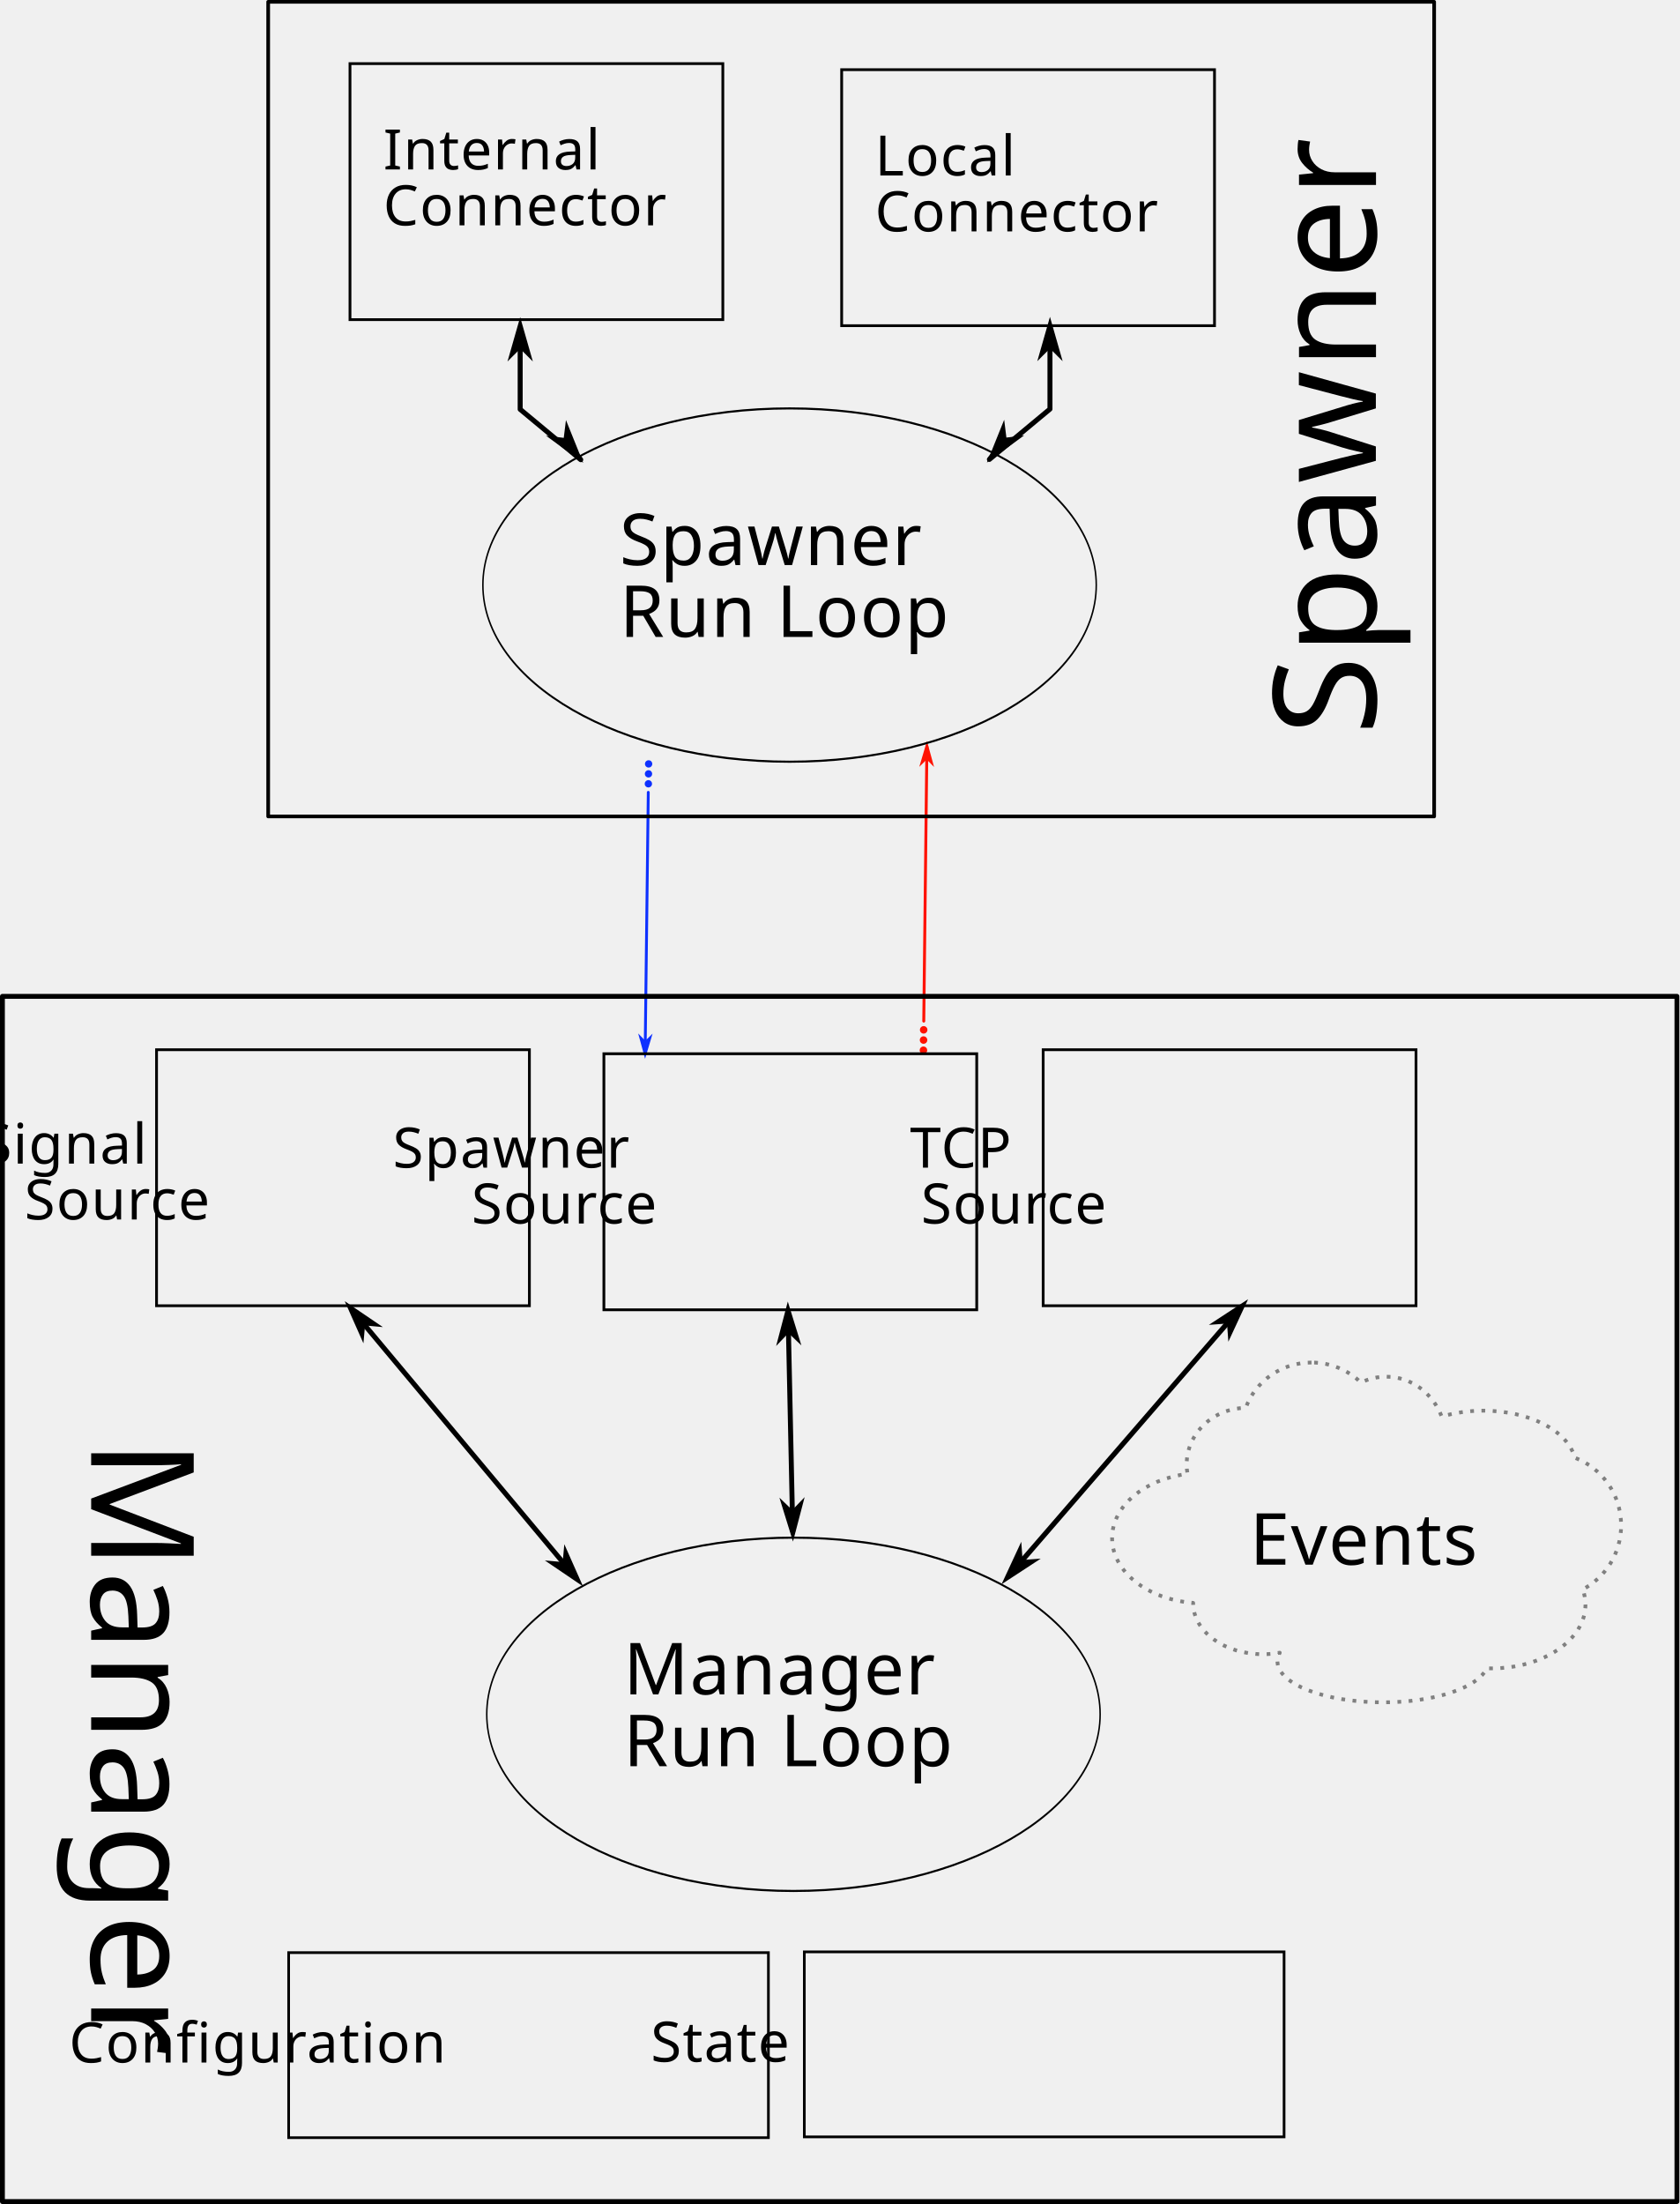
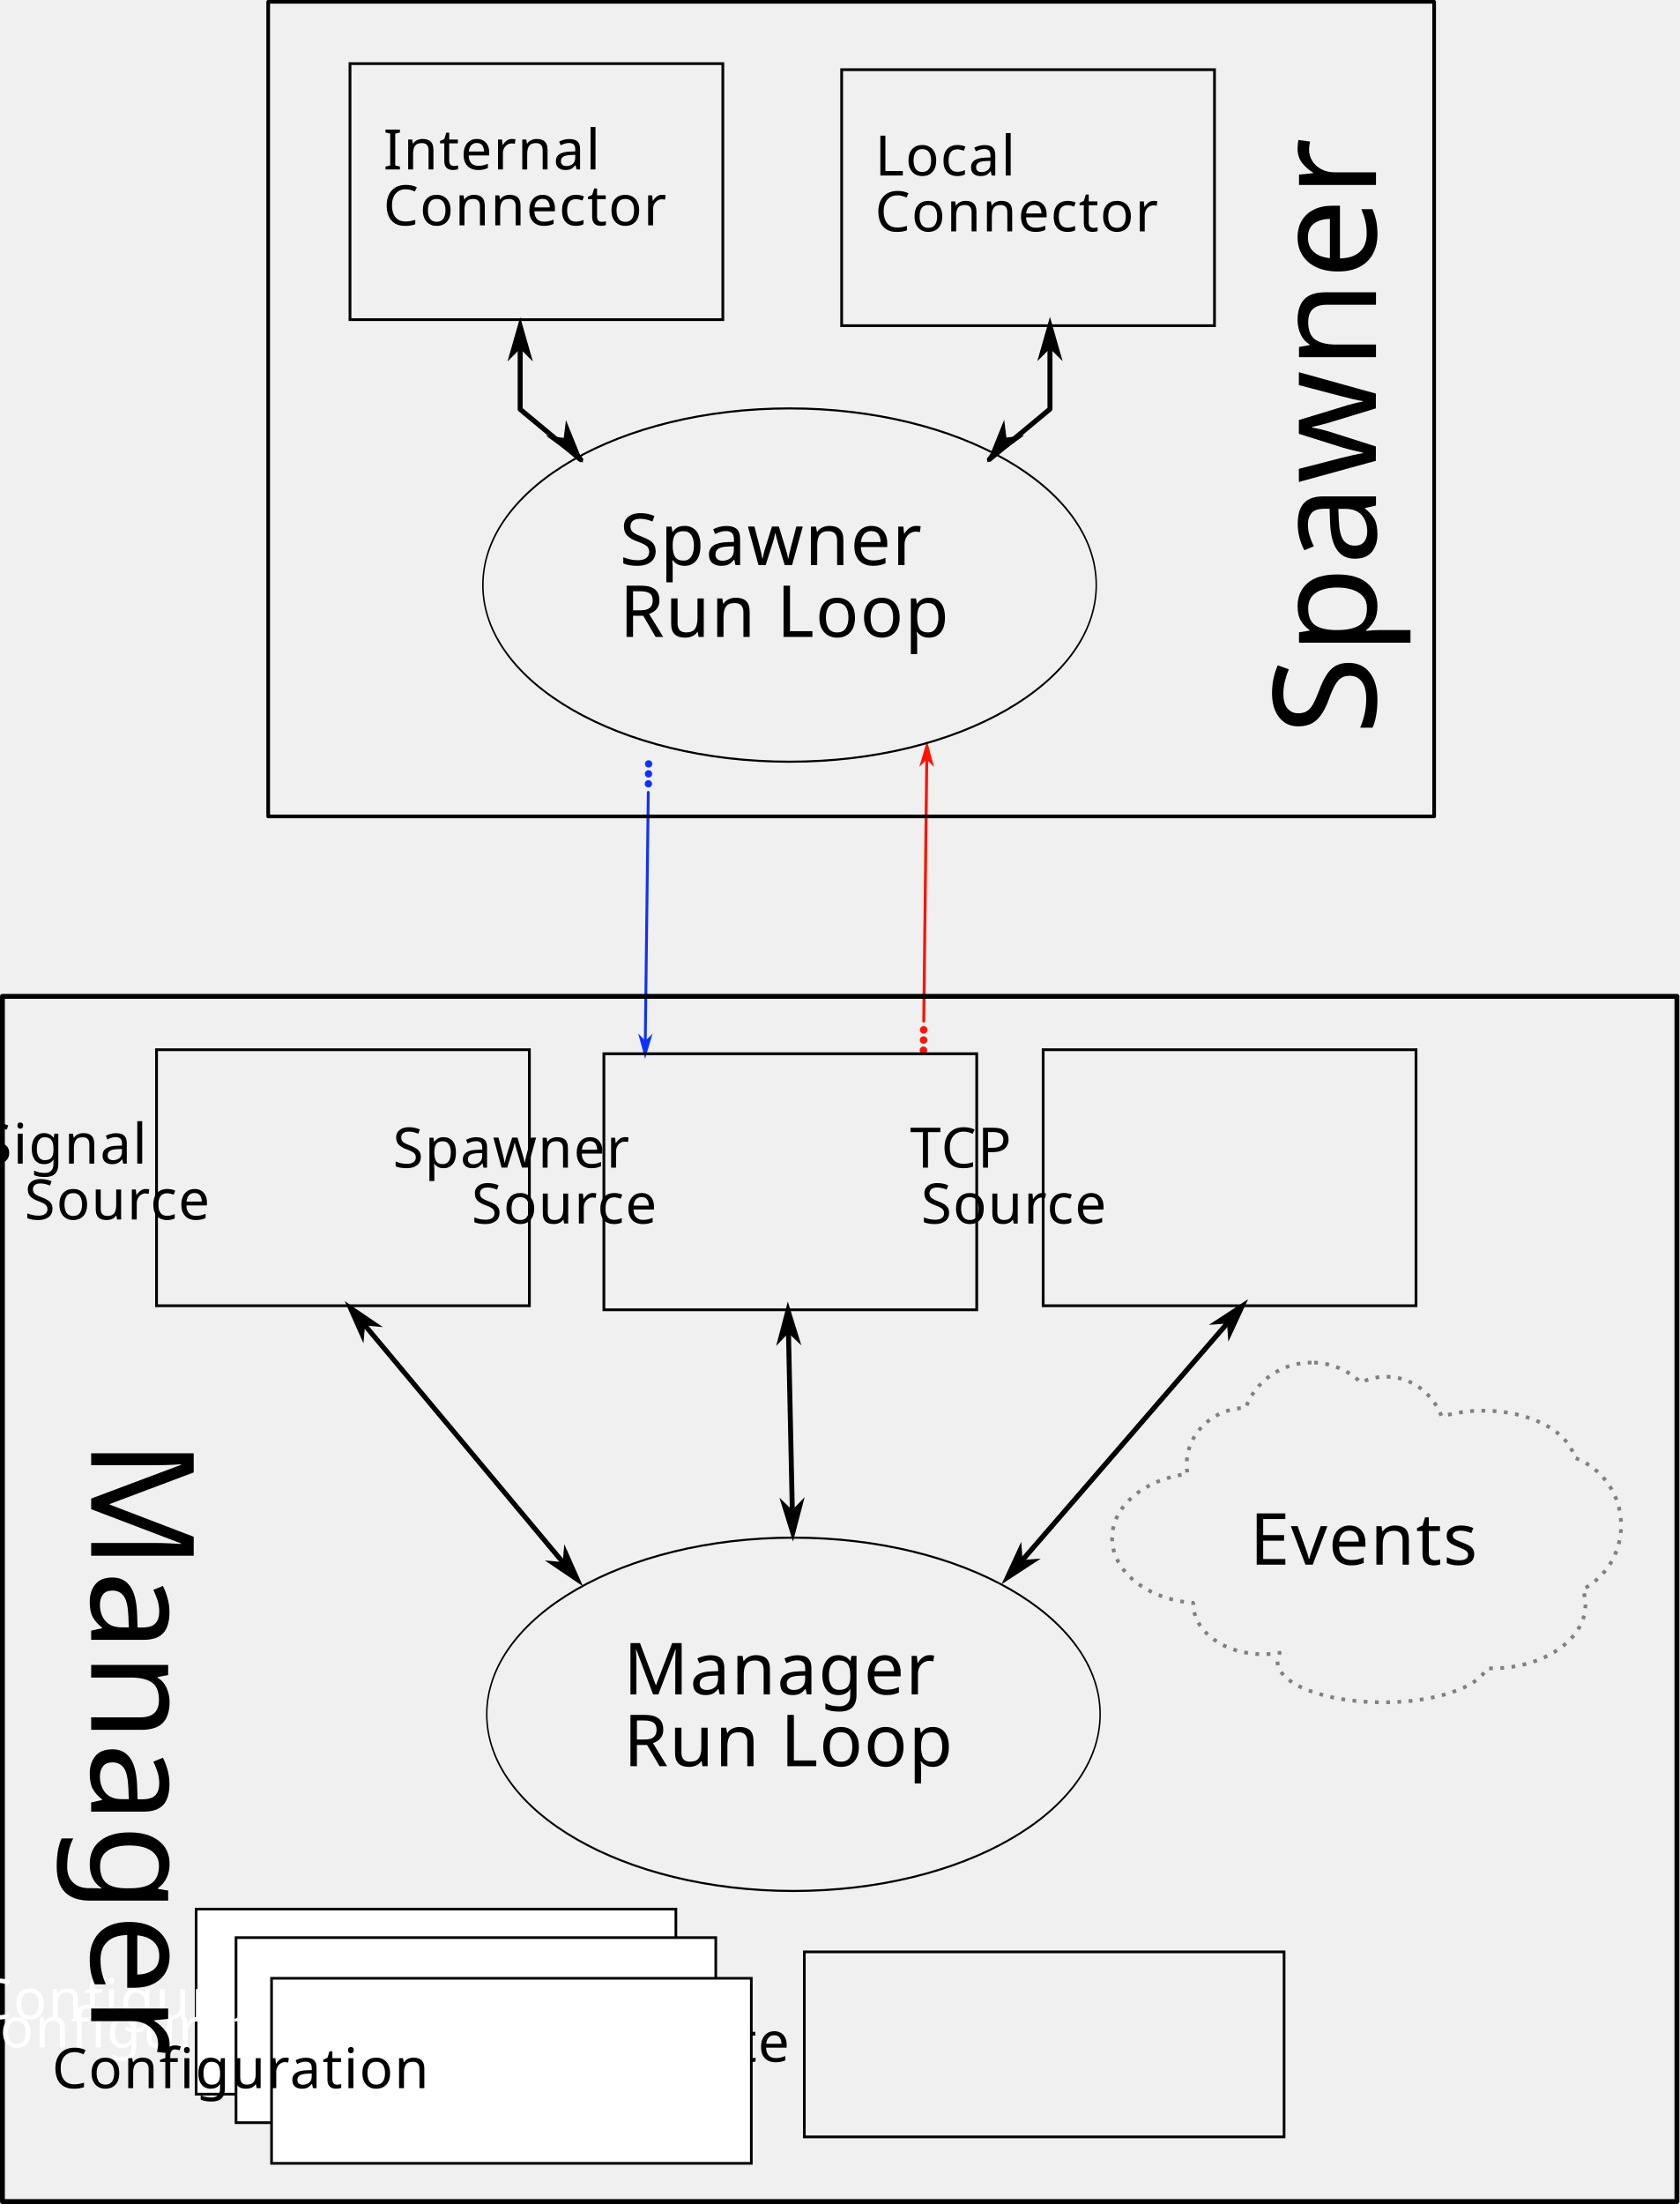
<svg xmlns="http://www.w3.org/2000/svg" xmlns:ns1="http://www.openswatchbook.org/uri/2009/osb" xmlns:xlink="http://www.w3.org/1999/xlink" width="1683.74" height="2209.322" id="svg2985" version="1.1">
  <defs id="defs2987">
    <linearGradient id="linearGradient6409" ns1:paint="solid">
      <stop style="stop-color:#000000;stop-opacity:1;" offset="0" id="stop6411" />
    </linearGradient>
    <marker orient="auto" refY="0" refX="0" id="Arrow1Mend" style="overflow:visible">
      <path id="path5250" d="M 0,0 5,-5 -12.5,0 5,5 0,0 z" style="fill-rule:evenodd;stroke:#000000;stroke-width:1pt" transform="matrix(-0.4,0,0,-0.4,-4,0)" />
    </marker>
    <marker orient="auto" refY="0" refX="0" id="Arrow1Send" style="overflow:visible">
      <path id="path5256" d="M 0,0 5,-5 -12.5,0 5,5 0,0 z" style="fill-rule:evenodd;stroke:#000000;stroke-width:1pt" transform="matrix(-0.2,0,0,-0.2,-1.2,0)" />
    </marker>
    <marker style="overflow:visible" id="InfiniteLineEnd" refX="0" refY="0" orient="auto">
      <g id="g4056" style="fill:#000000">
        <circle id="circle4058" r="0.8" cy="0" cx="3" />
        <circle id="circle4060" r="0.8" cy="0" cx="6.5" />
        <circle id="circle4062" r="0.8" cy="0" cx="10" />
      </g>
    </marker>
    <marker style="overflow:visible" id="InfiniteLineStart" refX="0" refY="0" orient="auto">
      <g id="g4065" style="fill:#000000" transform="translate(-13,0)">
        <circle d="M 3.8,0 C 3.8,0.442 3.442,0.8 3,0.8 2.558,0.8 2.2,0.442 2.2,0 c 0,-0.442 0.358,-0.8 0.8,-0.8 0.442,0 0.8,0.358 0.8,0.8 z" id="circle4067" r="0.8" cy="0" cx="3" />
        <circle d="M 7.3,0 C 7.3,0.442 6.942,0.8 6.5,0.8 6.058,0.8 5.7,0.442 5.7,0 c 0,-0.442 0.358,-0.8 0.8,-0.8 0.442,0 0.8,0.358 0.8,0.8 z" id="circle4069" r="0.8" cy="0" cx="6.5" />
        <circle d="M 10.8,0 C 10.8,0.442 10.442,0.8 10,0.8 9.558,0.8 9.2,0.442 9.2,0 c 0,-0.442 0.358,-0.8 0.8,-0.8 0.442,0 0.8,0.358 0.8,0.8 z" id="circle4071" r="0.8" cy="0" cx="10" />
      </g>
    </marker>
    <marker orient="auto" refY="0" refX="0" id="Tail" style="overflow:visible">
      <g id="g3857" transform="scale(-1.2,-1.2)">
        <path id="path3859" d="M -3.805,-3.959 0.544,0" style="fill:none;stroke:#000000;stroke-width:0.8;stroke-linecap:round" />
        <path id="path3861" d="M -1.287,-3.959 3.062,0" style="fill:none;stroke:#000000;stroke-width:0.8;stroke-linecap:round" />
        <path id="path3863" d="M 1.305,-3.959 5.654,0" style="fill:none;stroke:#000000;stroke-width:0.8;stroke-linecap:round" />
        <path id="path3865" d="M -3.805,4.178 0.544,0.22" style="fill:none;stroke:#000000;stroke-width:0.8;stroke-linecap:round" />
        <path id="path3867" d="M -1.287,4.178 3.062,0.22" style="fill:none;stroke:#000000;stroke-width:0.8;stroke-linecap:round" />
        <path id="path3869" d="M 1.305,4.178 5.654,0.22" style="fill:none;stroke:#000000;stroke-width:0.8;stroke-linecap:round" />
      </g>
    </marker>
    <marker orient="auto" refY="0" refX="0" id="Arrow1Mstart" style="overflow:visible">
      <path id="path3827" d="M 0,0 5,-5 -12.5,0 5,5 0,0 z" style="fill-rule:evenodd;stroke:#000000;stroke-width:1pt" transform="matrix(0.4,0,0,0.4,4,0)" />
    </marker>
    <marker orient="auto" refY="0" refX="0" id="Arrow1Lstart" style="overflow:visible">
      <path id="path3821" d="M 0,0 5,-5 -12.5,0 5,5 0,0 z" style="fill-rule:evenodd;stroke:#000000;stroke-width:1pt" transform="matrix(0.8,0,0,0.8,10,0)" />
    </marker>
    <marker orient="auto" refY="0" refX="0" id="Arrow1MstartX" style="overflow:visible">
      <path id="path5859" d="M 0,0 5,-5 -12.5,0 5,5 0,0 z" style="fill:#ff1200;fill-rule:evenodd;stroke:#ff1200;stroke-width:1pt" transform="matrix(0.4,0,0,0.4,4,0)" />
    </marker>
    <marker style="overflow:visible" id="InfiniteLineEndj" refX="0" refY="0" orient="auto">
      <g id="g5862" style="fill:#ff1200;stroke:#ff1200">
        <circle id="circle5864" r="0.8" cy="0" cx="3" />
        <circle id="circle5866" r="0.8" cy="0" cx="6.5" />
        <circle id="circle5868" r="0.8" cy="0" cx="10" />
      </g>
    </marker>
    <marker orient="auto" refY="0" refX="0" id="Arrow1MstartX-6" style="overflow:visible">
      <path id="path5859-1" d="M 0,0 5,-5 -12.5,0 5,5 0,0 z" style="fill:#ff1200;fill-rule:evenodd;stroke:#ff1200;stroke-width:1pt" transform="matrix(0.4,0,0,0.4,4,0)" />
    </marker>
    <marker style="overflow:visible" id="InfiniteLineEndj-4" refX="0" refY="0" orient="auto">
      <g id="g5862-4" style="fill:#ff1200;stroke:#ff1200">
        <circle id="circle5864-7" r="0.8" cy="0" cx="3" />
        <circle id="circle5866-0" r="0.8" cy="0" cx="6.5" />
        <circle id="circle5868-6" r="0.8" cy="0" cx="10" />
      </g>
    </marker>
    <marker orient="auto" refY="0" refX="0" id="Arrow1MstartX9" style="overflow:visible">
      <path id="path6006" d="M 0,0 5,-5 -12.5,0 5,5 0,0 z" style="fill:#0e31ff;fill-rule:evenodd;stroke:#0e31ff;stroke-width:1pt" transform="matrix(0.4,0,0,0.4,4,0)" />
    </marker>
    <marker style="overflow:visible" id="InfiniteLineEndjb" refX="0" refY="0" orient="auto">
      <g id="g6009" style="fill:#0e31ff;stroke:#0e31ff">
        <circle id="circle6011" r="0.8" cy="0" cx="3" />
        <circle id="circle6013" r="0.8" cy="0" cx="6.5" />
        <circle id="circle6015" r="0.8" cy="0" cx="10" />
      </g>
    </marker>
    <linearGradient xlink:href="#linearGradient6409" id="linearGradient6413" x1="-219.112" y1="-559.321" x2="-139.421" y2="-559.321" gradientUnits="userSpaceOnUse" gradientTransform="matrix(0.8839857,0,0,1.135481,-56.81674,87.83572)" />
    <linearGradient xlink:href="#linearGradient6409-6" id="linearGradient6413-8" x1="-219.112" y1="-559.321" x2="-139.421" y2="-559.321" gradientUnits="userSpaceOnUse" gradientTransform="matrix(0.8839857,0,0,1.135481,-56.81674,87.83572)" />
    <linearGradient id="linearGradient6409-6" ns1:paint="solid">
      <stop style="stop-color:#000000;stop-opacity:1;" offset="0" id="stop6411-8" />
    </linearGradient>
    <marker orient="auto" refY="0" refX="0" id="Arrow1Mstart-9" style="overflow:visible">
      <path id="path3827-3" d="M 0,0 5,-5 -12.5,0 5,5 0,0 z" style="fill-rule:evenodd;stroke:#000000;stroke-width:1pt" transform="matrix(0.4,0,0,0.4,4,0)" />
    </marker>
    <marker orient="auto" refY="0" refX="0" id="marker7565" style="overflow:visible">
      <path id="path7567" d="M 0,0 5,-5 -12.5,0 5,5 0,0 z" style="fill-rule:evenodd;stroke:#000000;stroke-width:1pt" transform="matrix(0.4,0,0,0.4,4,0)" />
    </marker>
    <linearGradient y2="-559.321" x2="-139.421" y1="-559.321" x1="-219.112" gradientTransform="matrix(-0.8839857,0,0,1.135481,102.8834,87.55323)" gradientUnits="userSpaceOnUse" id="linearGradient7570" xlink:href="#linearGradient6409-6" />
    <marker orient="auto" refY="0" refX="0" id="marker7565-4" style="overflow:visible">
      <path id="path7567-1" d="M 0,0 5,-5 -12.5,0 5,5 0,0 z" style="fill-rule:evenodd;stroke:#000000;stroke-width:1pt" transform="matrix(0.4,0,0,0.4,4,0)" />
    </marker>
    <marker orient="auto" refY="0" refX="0" id="Arrow1Mend-5" style="overflow:visible">
      <path id="path5250-2" d="M 0,0 5,-5 -12.5,0 5,5 0,0 z" style="fill-rule:evenodd;stroke:#000000;stroke-width:1pt" transform="matrix(-0.4,0,0,-0.4,-4,0)" />
    </marker>
    <marker orient="auto" refY="0" refX="0" id="marker7565-5" style="overflow:visible">
      <path id="path7567-4" d="M 0,0 5,-5 -12.5,0 5,5 0,0 z" style="fill-rule:evenodd;stroke:#000000;stroke-width:1pt" transform="matrix(0.4,0,0,0.4,4,0)" />
    </marker>
    <marker orient="auto" refY="0" refX="0" id="Arrow1Mend-6" style="overflow:visible">
      <path id="path5250-21" d="M 0,0 5,-5 -12.5,0 5,5 0,0 z" style="fill-rule:evenodd;stroke:#000000;stroke-width:1pt" transform="matrix(-0.4,0,0,-0.4,-4,0)" />
    </marker>
  </defs>
  <g id="layer1" transform="translate(764.0865,939.8271)">
    <g id="g3001-2" transform="translate(795.3107,763.4026)">
      <path transform="matrix(0.7552285,0,0,1.0686,-262.1946,11.16853)" d="m -257.143,3.791 c 0,91.521 -182.284,165.714 -407.143,165.714 -224.859,0 -407.143,-74.193 -407.143,-165.714 0,-91.521 182.284,-165.714 407.143,-165.714 224.859,0 407.143,74.193 407.143,165.714 z" id="path2993-0" style="fill:none;stroke:#000000;stroke-width:1.949;stroke-linecap:round;stroke-linejoin:miter;stroke-miterlimit:4;stroke-opacity:1;stroke-dasharray:none;stroke-dashoffset:0" />
      <text id="text2995-4" y="-4.781" x="-934.286" style="font-size:40px;font-style:normal;font-weight:normal;line-height:100%;letter-spacing:1.22px;word-spacing:0px;fill:#000000;fill-opacity:1;stroke:none;font-family:Sans" xml:space="preserve">
        <tspan style="font-size:72px" y="-4.781" x="-934.286" id="tspan2997-5">Manager</tspan>
        <tspan style="font-size:72px" id="tspan2999-0" y="67.219" x="-934.286">Run Loop</tspan>
      </text>
    </g>
    <path style="fill:none;stroke:#ff1200;stroke-width:2.921;stroke-linecap:round;stroke-linejoin:miter;stroke-miterlimit:4;stroke-opacity:1;stroke-dasharray:none;marker-start:url(#Arrow1MstartX);marker-mid:none;marker-end:url(#InfiniteLineEndj)" d="M 165.233,-191.263 162.089,83.747" id="path3047" />
    <path style="fill:none;stroke:#0e31ff;stroke-width:2.849;stroke-linecap:round;stroke-linejoin:miter;stroke-miterlimit:4;stroke-opacity:1;stroke-dasharray:none;marker-start:url(#Arrow1MstartX9);marker-mid:none;marker-end:url(#InfiniteLineEndjb)" d="m -117.263,115.907 3.144,-261.499" id="path3047-9" />
    <g id="g7601">
      <g transform="translate(791.4286,-368.5714)" id="g3001">
        <path style="fill:none;stroke:#000000;stroke-width:1.949;stroke-linecap:round;stroke-linejoin:miter;stroke-miterlimit:4;stroke-opacity:1;stroke-dasharray:none;stroke-dashoffset:0" id="path2993" d="m -257.143,3.791 c 0,91.521 -182.284,165.714 -407.143,165.714 -224.859,0 -407.143,-74.193 -407.143,-165.714 0,-91.521 182.284,-165.714 407.143,-165.714 224.859,0 407.143,74.193 407.143,165.714 z" transform="matrix(0.7552285,0,0,1.0686,-262.1946,11.16853)" />
        <text xml:space="preserve" style="font-size:40px;font-style:normal;font-weight:normal;line-height:100%;letter-spacing:1.22px;word-spacing:0px;fill:#000000;fill-opacity:1;stroke:none;font-family:Sans" x="-934.286" y="-4.781" id="text2995">
          <tspan id="tspan2997" x="-934.286" y="-4.781" style="font-size:72px">Spawner</tspan>
          <tspan x="-934.286" y="67.219" id="tspan2999" style="font-size:72px">Run Loop</tspan>
        </text>
      </g>
      <g transform="translate(133.3401,64.64977)" id="g4048">
        <rect style="fill:none;stroke:#000000;stroke-width:2.776;stroke-linecap:round;stroke-linejoin:miter;stroke-miterlimit:4;stroke-opacity:1;stroke-dasharray:none;stroke-dashoffset:0" id="rect3143" width="373.813" height="256.635" x="-546.521" y="-940.697" />
        <text xml:space="preserve" style="font-size:40px;font-style:normal;font-weight:normal;line-height:100%;letter-spacing:42.79px;word-spacing:0px;fill:#000000;fill-opacity:1;stroke:none;font-family:Sans" x="-513.157" y="-834.603" id="text4042">
          <tspan id="tspan4044" x="-513.157" y="-834.603" style="font-size:56px;line-height:100%;letter-spacing:1.22px">Internal</tspan>
          <tspan x="-513.157" y="-778.603" style="font-size:56px;line-height:100%;letter-spacing:1.22px" id="tspan4046">Connector</tspan>
        </text>
      </g>
      <g transform="translate(626.2946,70.7107)" id="g4048-7">
        <g id="g4098">
          <rect y="-940.697" x="-546.521" height="256.635" width="373.813" id="rect3143-4" style="fill:none;stroke:#000000;stroke-width:2.776;stroke-linecap:round;stroke-linejoin:miter;stroke-miterlimit:4;stroke-opacity:1;stroke-dasharray:none;stroke-dashoffset:0" />
          <text id="text4042-4" y="-834.603" x="-513.157" style="font-size:40px;font-style:normal;font-weight:normal;line-height:100%;letter-spacing:42.79px;word-spacing:0px;fill:#000000;fill-opacity:1;stroke:none;font-family:Sans" xml:space="preserve">
            <tspan style="font-size:56px;line-height:100%;letter-spacing:1.22px" y="-834.603" x="-513.157" id="tspan4044-6">Local</tspan>
            <tspan id="tspan4046-9" style="font-size:56px;line-height:100%;letter-spacing:1.22px" y="-778.603" x="-513.157">Connector</tspan>
          </text>
        </g>
      </g>
      <path id="path5953" d="m -242.553,-612.086 0,82.585 60.721,50.468 -3.572,-4.588" style="fill:none;stroke:url(#linearGradient6413);stroke-width:5.007;stroke-linecap:butt;stroke-linejoin:round;stroke-miterlimit:4;stroke-opacity:1;stroke-dasharray:none;marker-start:url(#Arrow1Mstart);marker-mid:none;marker-end:url(#Arrow1Mstart)" />
      <path id="path5953-9" d="m 288.619,-612.368 0,82.585 -60.721,50.468 3.572,-4.588" style="fill:none;stroke:url(#linearGradient7570);stroke-width:5.007;stroke-linecap:butt;stroke-linejoin:round;stroke-miterlimit:4;stroke-opacity:1;stroke-dasharray:none;marker-start:url(#Arrow1Mstart);marker-mid:none;marker-end:url(#Arrow1Mstart)" />
      <rect y="-937.99" x="-495.201" height="816.564" width="1169.007" id="rect7595" style="fill:none;stroke:#000000;stroke-width:3.675;stroke-linecap:round;stroke-linejoin:round;stroke-miterlimit:4;stroke-opacity:1;stroke-dasharray:none;stroke-dashoffset:0" />
      <text transform="matrix(0,-1,1,0,0,0)" id="text7597" y="615.511" x="203.079" style="font-size:40px;font-style:normal;font-weight:normal;line-height:0%;letter-spacing:42.79px;word-spacing:0px;fill:#000000;fill-opacity:1;stroke:none;font-family:Sans" xml:space="preserve">
        <tspan style="font-size:144px;line-height:100%;letter-spacing:1.22px" y="615.511" x="203.079" id="tspan7599">Spawner</tspan>
      </text>
    </g>
    <g transform="translate(-1386.46,132.4642)" id="g7626" />
    <g id="g7648" transform="translate(387.8986,1057.165)">
      <g id="g7726">
        <rect y="-940.697" x="-546.521" height="256.635" width="373.813" id="rect7650" style="fill:none;stroke:#000000;stroke-width:2.776;stroke-linecap:round;stroke-linejoin:miter;stroke-miterlimit:4;stroke-opacity:1;stroke-dasharray:none;stroke-dashoffset:0" />
        <text id="text7652" y="-826.522" x="-368.996" style="font-size:40px;font-style:normal;font-weight:normal;line-height:100%;letter-spacing:42.79px;word-spacing:0px;fill:#000000;fill-opacity:1;stroke:none;font-family:Sans" xml:space="preserve">
          <tspan id="tspan7656" style="font-size:56px;text-align:center;line-height:100%;letter-spacing:1.22px;text-anchor:middle" y="-826.522" x="-368.386">Spawner</tspan>
          <tspan id="tspan7724" style="font-size:56px;text-align:center;line-height:100%;letter-spacing:1.22px;text-anchor:middle" y="-770.522" x="-368.386">Source</tspan>
        </text>
      </g>
      <g transform="translate(440.4265,-4.040602)" id="g7726-6">
        <rect y="-940.697" x="-546.521" height="256.635" width="373.813" id="rect7650-3" style="fill:none;stroke:#000000;stroke-width:2.776;stroke-linecap:round;stroke-linejoin:miter;stroke-miterlimit:4;stroke-opacity:1;stroke-dasharray:none;stroke-dashoffset:0" />
        <text id="text7652-1" y="-822.481" x="-358.697" style="font-size:40px;font-style:normal;font-weight:normal;line-height:100%;letter-spacing:42.79px;word-spacing:0px;fill:#000000;fill-opacity:1;stroke:none;font-family:Sans" xml:space="preserve">
          <tspan id="tspan7656-8" style="font-size:56px;text-align:center;line-height:100%;letter-spacing:1.22px;text-anchor:middle" y="-822.481" x="-358.087">TCP</tspan>
          <tspan id="tspan7724-3" style="font-size:56px;text-align:center;line-height:100%;letter-spacing:1.22px;text-anchor:middle" y="-766.481" x="-358.087">Source</tspan>
        </text>
      </g>
      <g transform="translate(-448.5078,-4.0406)" id="g7726-7">
        <rect y="-940.697" x="-546.521" height="256.635" width="373.813" id="rect7650-9" style="fill:none;stroke:#000000;stroke-width:2.776;stroke-linecap:round;stroke-linejoin:miter;stroke-miterlimit:4;stroke-opacity:1;stroke-dasharray:none;stroke-dashoffset:0" />
        <text id="text7652-15" y="-826.522" x="-368.706" style="font-size:40px;font-style:normal;font-weight:normal;line-height:100%;letter-spacing:42.79px;word-spacing:0px;fill:#000000;fill-opacity:1;stroke:none;font-family:Sans" xml:space="preserve">
          <tspan id="tspan7656-3" style="font-size:56px;text-align:center;line-height:100%;letter-spacing:1.22px;text-anchor:middle" y="-826.522" x="-368.096">Signal</tspan>
          <tspan id="tspan7724-6" style="font-size:56px;text-align:center;line-height:100%;letter-spacing:1.22px;text-anchor:middle" y="-770.522" x="-368.096">Source</tspan>
        </text>
      </g>
      <g transform="translate(28.28426,892.9748)" id="g7726-7-6">
-         <g id="g4527" transform="translate(-282.8427,4.04061)">
-           <rect style="fill:none;stroke:#000000;stroke-width:2.677;stroke-linecap:round;stroke-linejoin:miter;stroke-miterlimit:4;stroke-opacity:1;stroke-dasharray:none;stroke-dashoffset:0" id="rect7650-9-0" width="481.01" height="185.479" x="-608.022" y="-936.656" />
-           <text xml:space="preserve" style="font-size:40px;font-style:normal;font-weight:normal;line-height:100%;letter-spacing:42.79px;word-spacing:0px;fill:#000000;fill-opacity:1;stroke:none;font-family:Sans" x="-368.706" y="-826.522" id="text7652-15-6">
-             <tspan id="tspan4505" x="-368.096" y="-826.522" style="font-size:56px;text-align:center;line-height:100%;letter-spacing:1.22px;text-anchor:middle">Configuration</tspan>
-           </text>
-         </g>
        <g transform="translate(517.0201,-0.7872692)" id="g4527-2">
          <g id="g4567" transform="translate(-282.8427,4.04061)">
            <rect y="-936.656" x="-608.022" height="185.479" width="481.01" id="rect7650-9-0-1" style="fill:none;stroke:#000000;stroke-width:2.677;stroke-linecap:round;stroke-linejoin:miter;stroke-miterlimit:4;stroke-opacity:1;stroke-dasharray:none;stroke-dashoffset:0" />
            <text id="text7652-15-6-8" y="-826.522" x="-368.706" style="font-size:40px;font-style:normal;font-weight:normal;line-height:100%;letter-spacing:42.79px;word-spacing:0px;fill:#000000;fill-opacity:1;stroke:none;font-family:Sans" xml:space="preserve">
              <tspan style="font-size:56px;text-align:center;line-height:100%;letter-spacing:1.22px;text-anchor:middle" y="-826.522" x="-368.096" id="tspan4505-5">State</tspan>
            </text>
          </g>
          <flowRoot xml:space="preserve" id="flowRoot4559" style="font-size:40px;font-style:normal;font-weight:normal;line-height:100%;letter-spacing:1.22px;word-spacing:0px;fill:#000000;fill-opacity:1;stroke:none;font-family:Sans">
            <flowRegion id="flowRegion4561">
              <rect id="rect4563" width="606.092" height="395.98" x="290.924" y="1440.261" />
            </flowRegion>
            <flowPara id="flowPara4565" />
          </flowRoot>
          <rect style="fill:none;stroke:#000000;stroke-width:4.87;stroke-linecap:butt;stroke-linejoin:round;stroke-miterlimit:4;stroke-opacity:1;stroke-dasharray:none;stroke-dashoffset:0" id="rect4572" width="1678.87" height="1208.142" x="-1694.854" y="-1890.435" />
        </g>
+         <g id="g4104">
+           <rect y="-976.242" x="-983.631" height="185.479" width="481.01" id="rect3147" style="fill:#ffffff;stroke:#000000;stroke-width:2.677;stroke-linecap:round;stroke-linejoin:miter;stroke-miterlimit:4;stroke-opacity:1;stroke-dasharray:none;stroke-dashoffset:0" />
+           <text id="text3149" y="-866.107" x="-744.315" style="font-size:40px;font-style:normal;font-weight:normal;line-height:100%;letter-spacing:42.79px;word-spacing:0px;fill:#ffffff;fill-opacity:1;stroke:none;font-family:Sans" xml:space="preserve">
+             <tspan style="font-size:56px;text-align:center;line-height:100%;letter-spacing:1.22px;text-anchor:middle;fill:#ffffff" y="-866.107" x="-743.705" id="tspan3151">Configuration</tspan>
+           </text>
+           <g style="fill:#ffffff" transform="translate(-335.609,-11.01372)" id="g4527-8">
+             <rect y="-936.656" x="-608.022" height="185.479" width="481.01" id="rect7650-9-0-0" style="fill:#ffffff;stroke:#000000;stroke-width:2.677;stroke-linecap:round;stroke-linejoin:miter;stroke-miterlimit:4;stroke-opacity:1;stroke-dasharray:none;stroke-dashoffset:0" />
+             <text id="text7652-15-6-9" y="-826.522" x="-368.706" style="font-size:40px;font-style:normal;font-weight:normal;line-height:100%;letter-spacing:42.79px;word-spacing:0px;fill:#ffffff;fill-opacity:1;stroke:none;font-family:Sans" xml:space="preserve">
+               <tspan style="font-size:56px;text-align:center;line-height:100%;letter-spacing:1.22px;text-anchor:middle;fill:#ffffff" y="-826.522" x="-368.096" id="tspan4505-1">Configuration</tspan>
+             </text>
+           </g>
+           <rect style="fill:#ffffff;stroke:#000000;stroke-width:2.677;stroke-linecap:round;stroke-linejoin:miter;stroke-miterlimit:4;stroke-opacity:1;stroke-dasharray:none;stroke-dashoffset:0" id="rect7650-9-0" width="481.01" height="185.479" x="-908.008" y="-906.902" />
+           <text xml:space="preserve" style="font-size:40px;font-style:normal;font-weight:normal;line-height:100%;letter-spacing:42.79px;word-spacing:0px;fill:#000000;fill-opacity:1;stroke:none;font-family:Sans" x="-668.692" y="-796.767" id="text7652-15-6">
+             <tspan id="tspan4505" x="-668.082" y="-796.767" style="font-size:56px;text-align:center;line-height:100%;letter-spacing:1.22px;text-anchor:middle;fill:#000000">Configuration</tspan>
+           </text>
+         </g>
      </g>
    </g>
    <path style="fill:none;stroke:#000000;stroke-width:4.982;stroke-linecap:butt;stroke-linejoin:miter;stroke-miterlimit:4;stroke-opacity:1;stroke-dasharray:none;marker-start:url(#marker7565);marker-end:url(#Arrow1Mend)" d="m 25.991,374.659 4.765,220.983" id="path7777" />
    <path style="fill:none;stroke:#000000;stroke-width:5.085;stroke-linecap:butt;stroke-linejoin:miter;stroke-miterlimit:4;stroke-opacity:1;stroke-dasharray:none;marker-start:url(#marker7565);marker-end:url(#Arrow1Mend);display:inline" d="M 480.722,370.086 246.588,640.724" id="path7777-6" />
    <path style="fill:none;stroke:#000000;stroke-width:5;stroke-linecap:butt;stroke-linejoin:miter;stroke-miterlimit:4;stroke-opacity:1;stroke-dasharray:none;marker-start:url(#marker7565);marker-end:url(#Arrow1Mend);display:inline" d="M -185.868,642.786 -412.142,372.065" id="path7777-6-2" />
    <g id="g4468" transform="translate(1212.183,-662.1146)">
      <path id="path3250" d="m -661.355,1088.098 c -30.437,0 -56.329,18.977 -65.919,45.447 -32.797,0.456 -59.232,25.682 -59.232,56.754 0,3.217 0.31,6.369 0.855,9.441 -42.932,5.25 -75.623,32.079 -75.623,64.372 0,33.701 35.588,61.436 81.28,64.921 -8.1e-4,0.125 0,0.248 0,0.373 0,28.221 31.292,51.089 69.891,51.089 5.851,0 11.513,-0.525 16.945,-1.515 -1.521,2.78 -2.338,5.649 -2.338,8.606 0,22.733 47.319,41.166 105.666,41.166 52.201,0 95.527,-14.753 104.083,-34.14 1.59,0.054 3.192,0.088 4.802,0.088 52.064,0 94.278,-28.613 94.278,-63.889 0,-5.267 -0.941,-10.384 -2.715,-15.281 22.861,-12.08 38.465,-36.285 38.465,-64.196 0,-31.088 -19.352,-57.587 -46.535,-67.841 -6.655,-26.668 -45.129,-47.137 -91.613,-47.137 -15.014,0 -29.191,2.162 -41.734,5.95 -8.904,-23.447 -30.523,-40.002 -55.787,-40.002 -9.005,0 -17.547,2.117 -25.216,5.884 -12.658,-12.405 -30.186,-20.089 -49.552,-20.089 z" style="fill:none;stroke:#808080;stroke-width:3.759;stroke-linecap:butt;stroke-linejoin:round;stroke-miterlimit:4;stroke-opacity:1;stroke-dasharray:3.759, 7.518;stroke-dashoffset:0" />
      <text id="text4464" y="1290.758" x="-723.269" style="font-size:40px;font-style:normal;font-weight:normal;line-height:100%;letter-spacing:1.22px;word-spacing:0px;fill:#000000;fill-opacity:1;stroke:none;font-family:Sans" xml:space="preserve">
        <tspan style="font-size:72px" y="1290.758" x="-723.269" id="tspan4466">Events</tspan>
      </text>
    </g>
    <text xml:space="preserve" style="font-size:40px;font-style:normal;font-weight:normal;line-height:100%;letter-spacing:1.22px;word-spacing:0px;fill:#000000;fill-opacity:1;stroke:none;font-family:Sans" x="503.028" y="672.677" id="text4574" transform="matrix(0,1,-1,0,0,0)">
      <tspan id="tspan4576" x="503.028" y="672.677" style="font-size:144px">Manager</tspan>
    </text>
  </g>
</svg>
